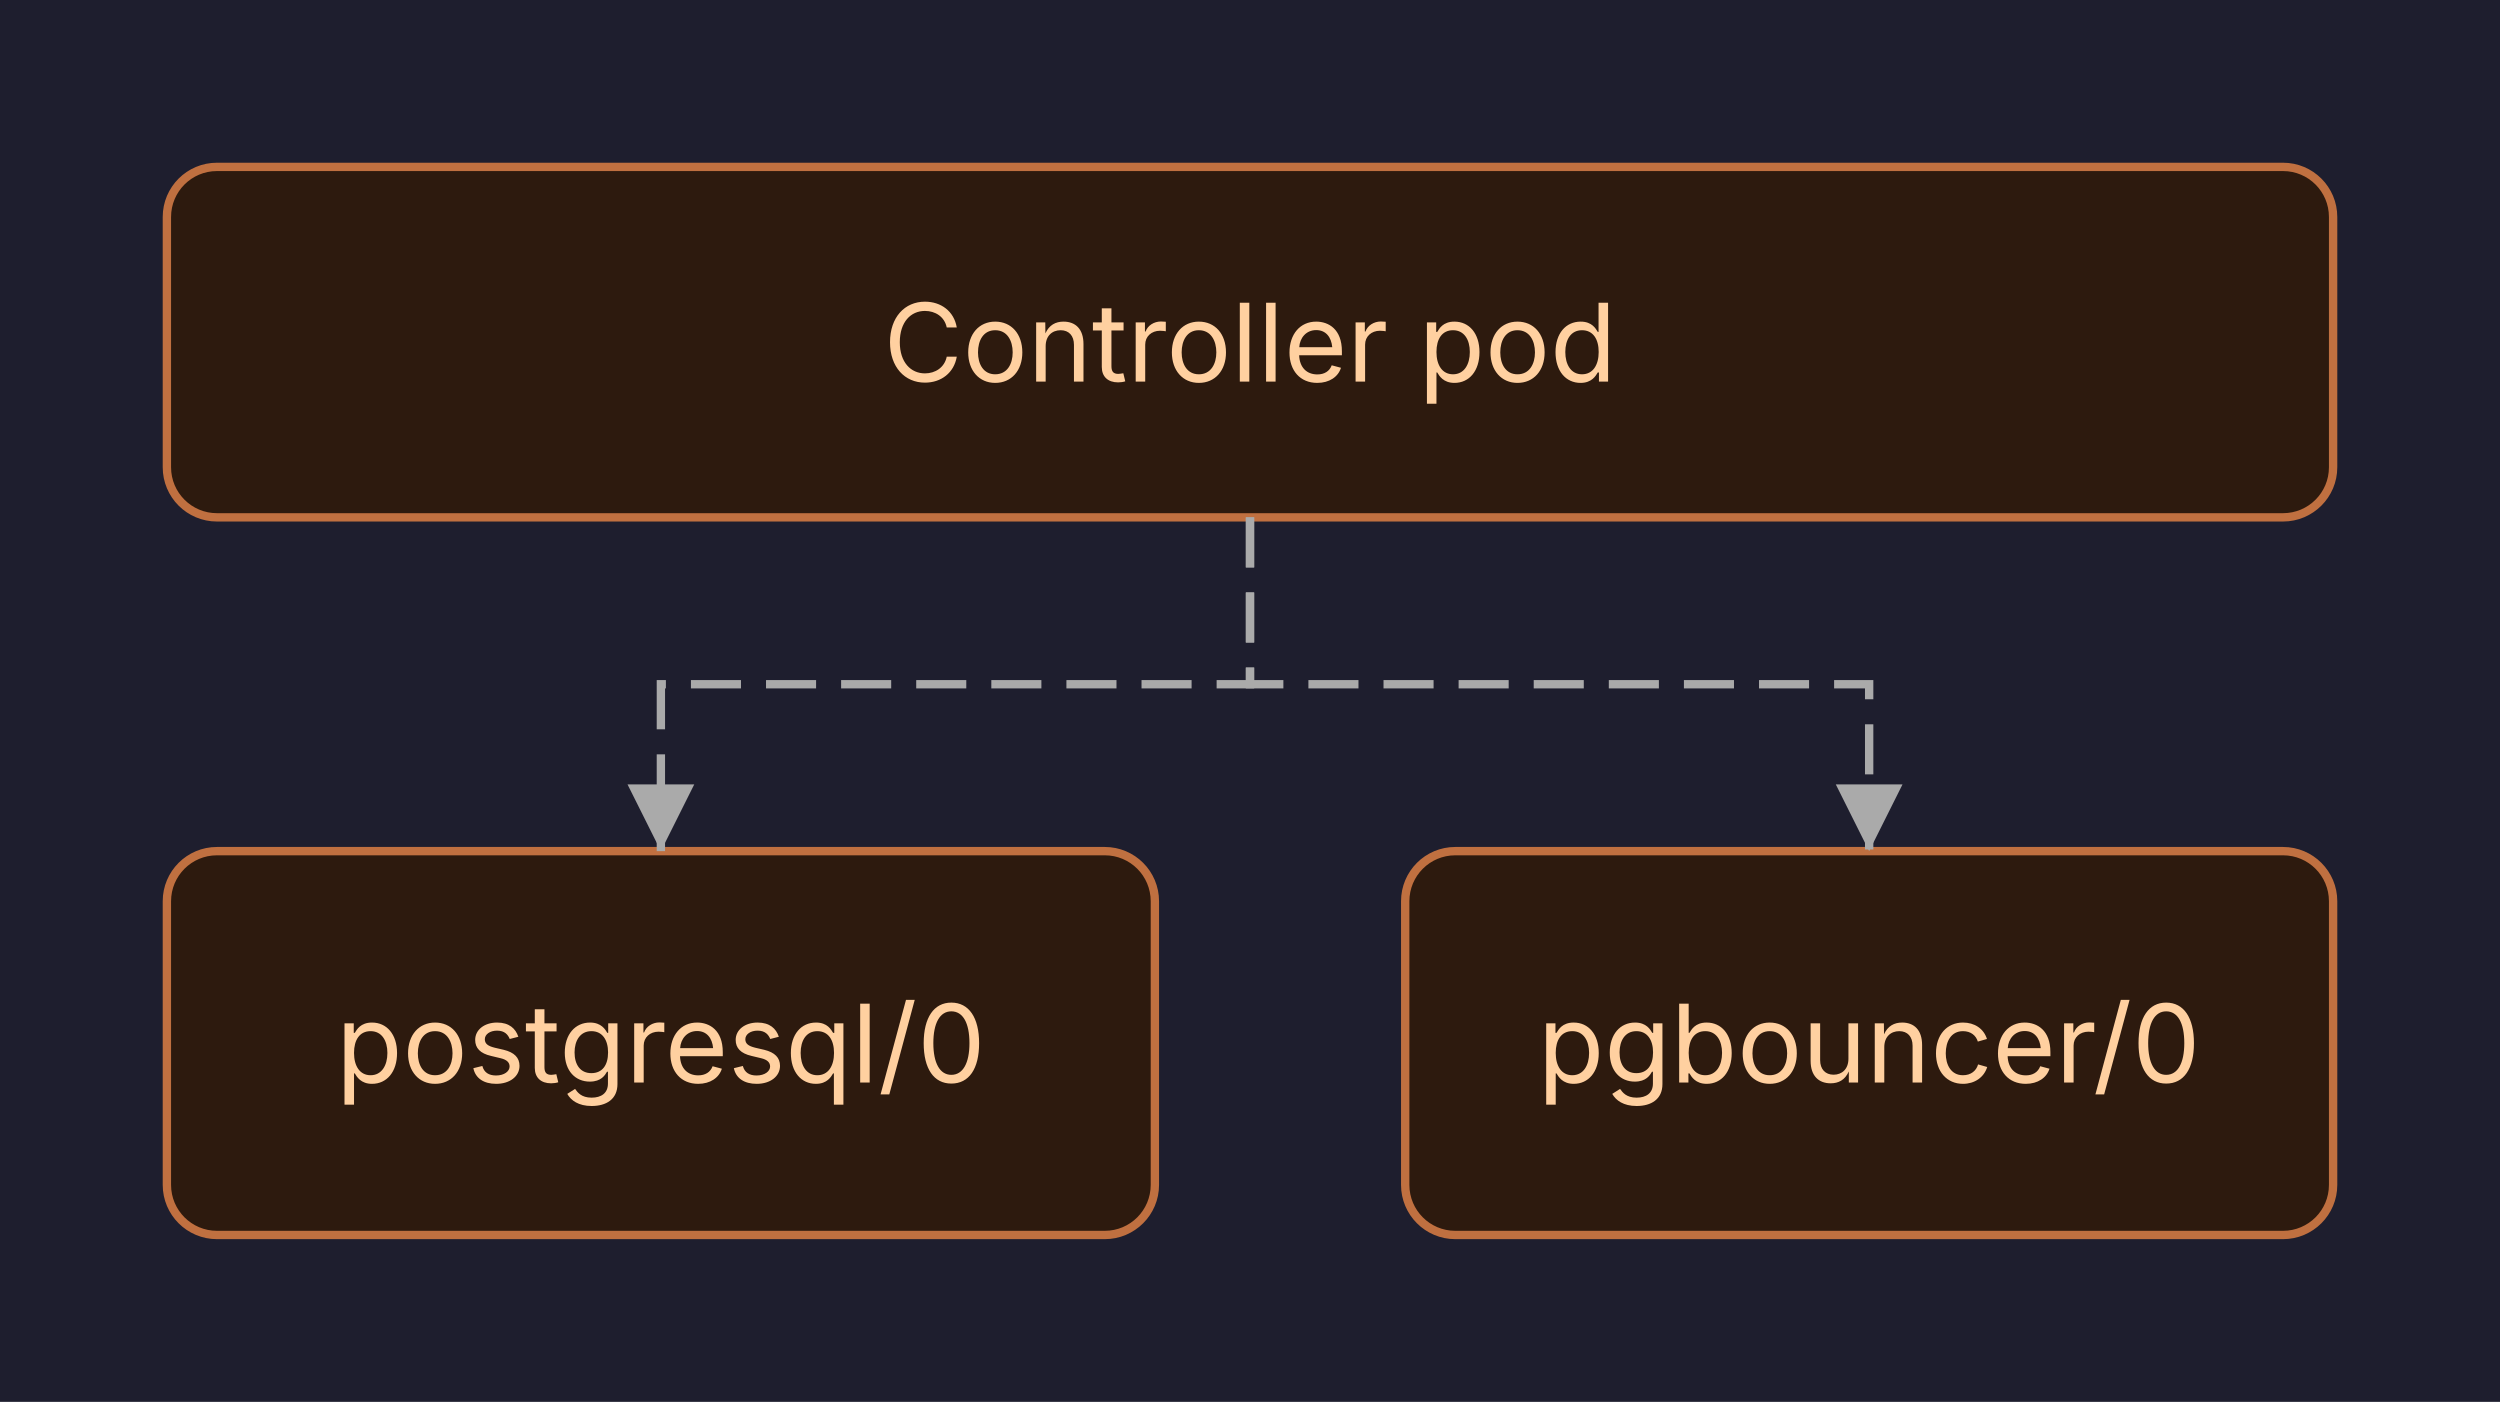
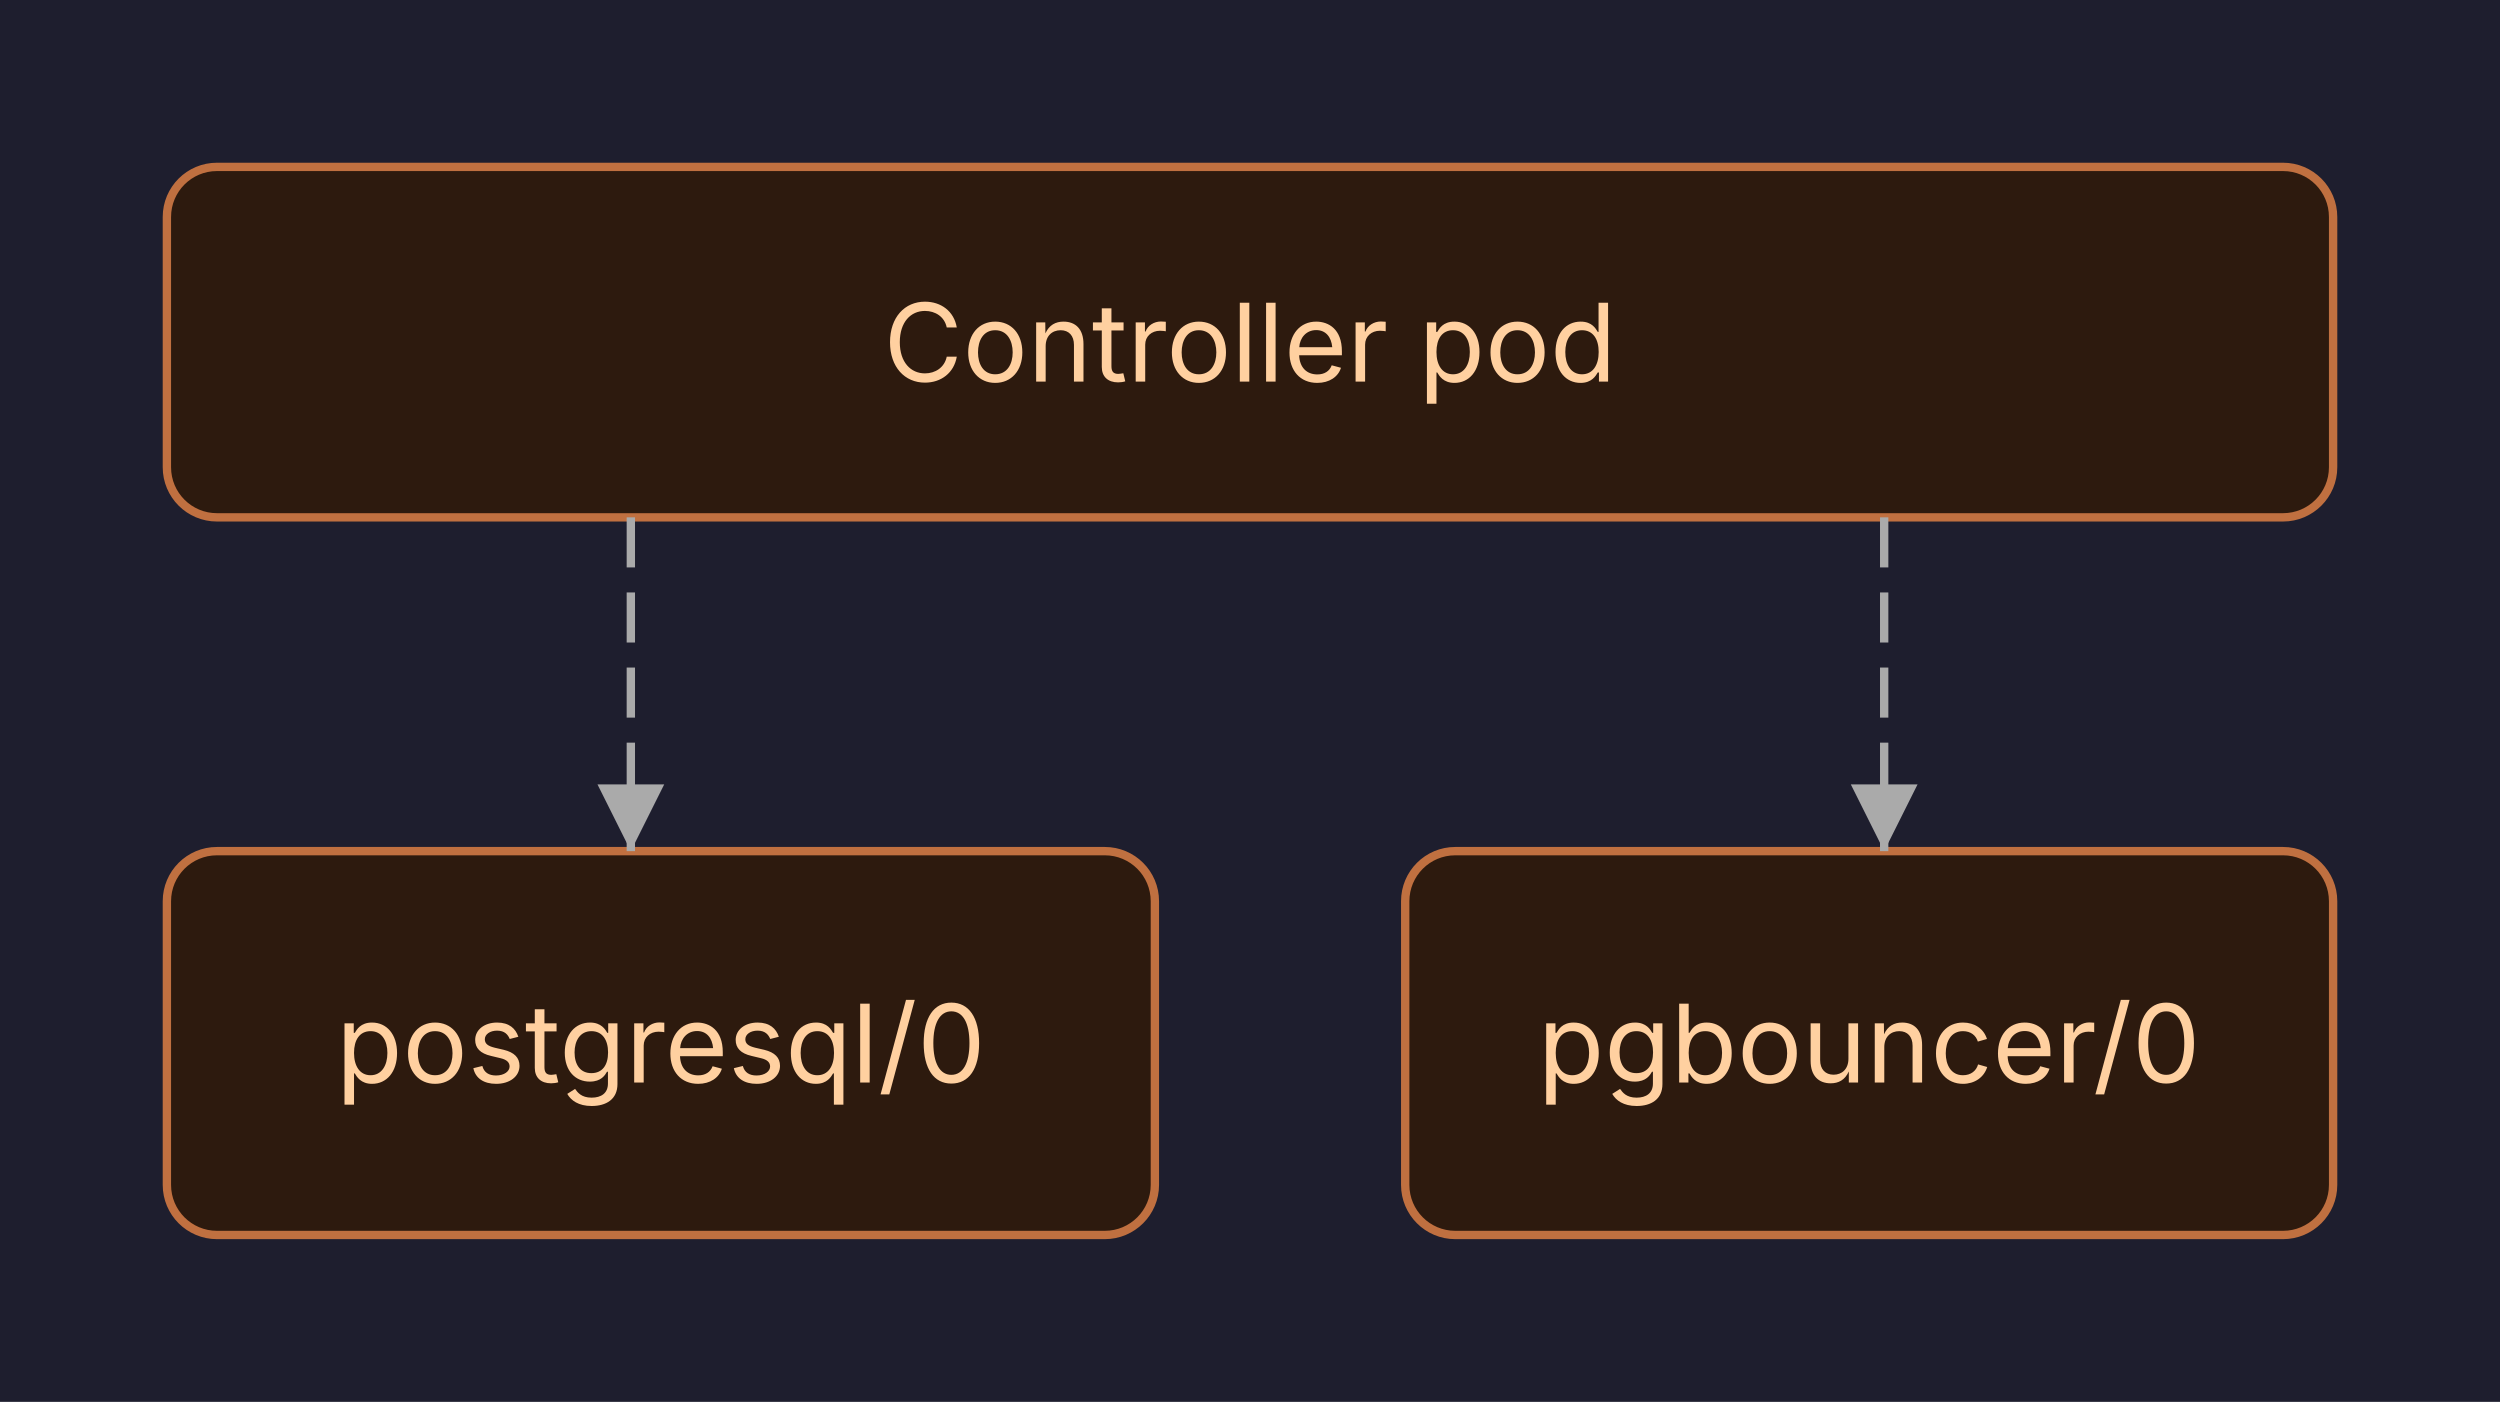
<svg xmlns="http://www.w3.org/2000/svg" width="299.6" height="168.0" viewBox="0 0 299.6 168.0">
  <defs>
    <marker markerWidth="8" markerHeight="8" viewBox="0 0 8 8" orient="auto" id="arrow" refX="8" refY="4.0">
      <path d="M0,0 L8,4.0 L0,8 Z" fill="#AAAAAA" />
    </marker>
  </defs>
  <rect x="0" y="0" width="299.6" height="168.0" fill="#1E1E2E" />
  <g id="ggarch-nodes">
    <rect x="20.0" y="20.0" width="259.6" height="42.0" fill="#2D1A0E" stroke="#C07040" stroke-width="1" rx="6" ry="6" />
    <text x="149.8" y="41.0" font-size="13" font-family="'Ubuntu Sans', Ubuntu, system-ui, -apple-system, sans-serif" fill="#FFD0A0" text-anchor="middle" dominant-baseline="central">Controller pod</text>
    <rect x="20.0" y="102.0" width="118.4" height="46.0" fill="#2D1A0E" stroke="#C07040" stroke-width="1" rx="6" ry="6" />
    <text x="79.2" y="125.0" font-size="13" font-family="'Ubuntu Sans', Ubuntu, system-ui, -apple-system, sans-serif" fill="#FFD0A0" text-anchor="middle" dominant-baseline="central">postgresql/0</text>
    <rect x="168.4" y="102.0" width="111.2" height="46.0" fill="#2D1A0E" stroke="#C07040" stroke-width="1" rx="6" ry="6" />
    <text x="224.0" y="125.0" font-size="13" font-family="'Ubuntu Sans', Ubuntu, system-ui, -apple-system, sans-serif" fill="#FFD0A0" text-anchor="middle" dominant-baseline="central">pgbouncer/0</text>
  </g>
  <g id="ggarch-edges">
-     <path d="M 149.8 62.0 L 149.8 82.0 L 79.2 82.0 L 79.2 102.0" fill="none" stroke="#AAAAAA" stroke-width="1" stroke-dasharray="6,3" marker-end="url(#arrow)" />
-     <path d="M 149.8 62.0 L 149.8 82.0 L 224.0 82.0 L 224.0 102.0" fill="none" stroke="#AAAAAA" stroke-width="1" stroke-dasharray="6,3" marker-end="url(#arrow)" />
+     <path d="M 75.6 62.0 L 75.6 102.0" fill="none" stroke="#AAAAAA" stroke-width="1" stroke-dasharray="6,3" marker-end="url(#arrow)" />
+     <path d="M 225.8 62.0 L 225.8 102.0" fill="none" stroke="#AAAAAA" stroke-width="1" stroke-dasharray="6,3" marker-end="url(#arrow)" />
  </g>
  <g id="ggarch-annotations" />
</svg>
